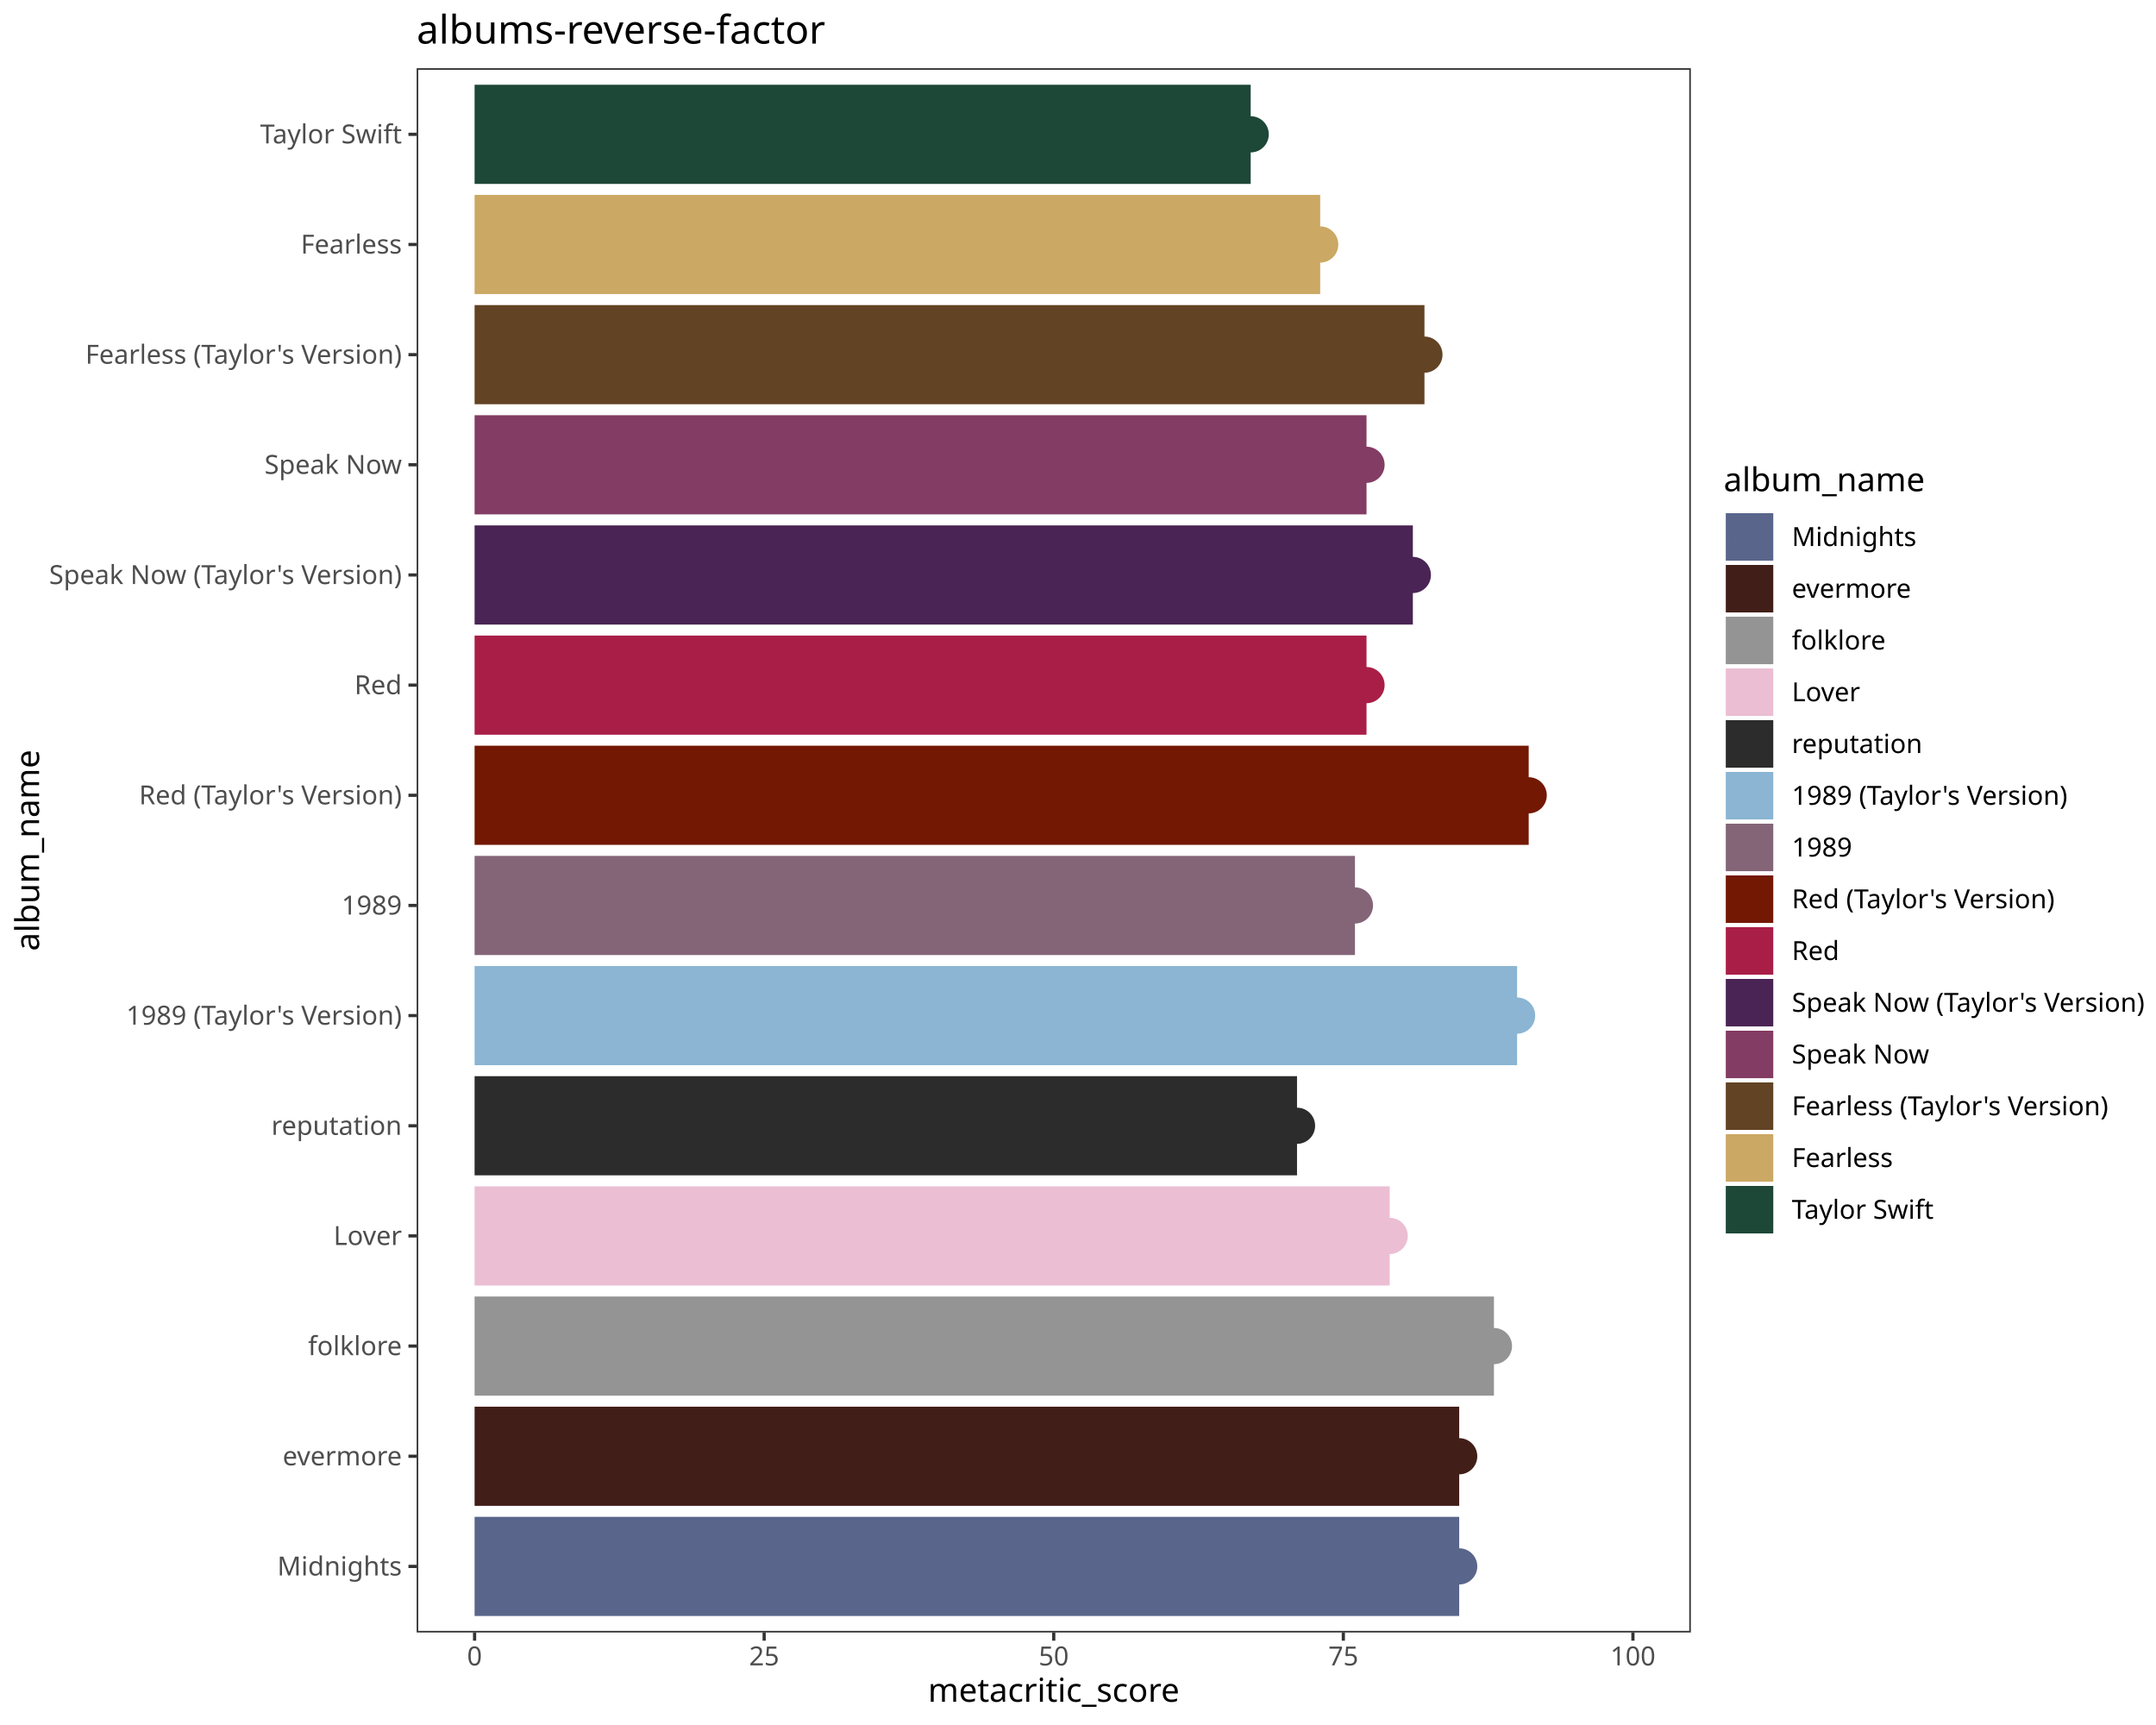
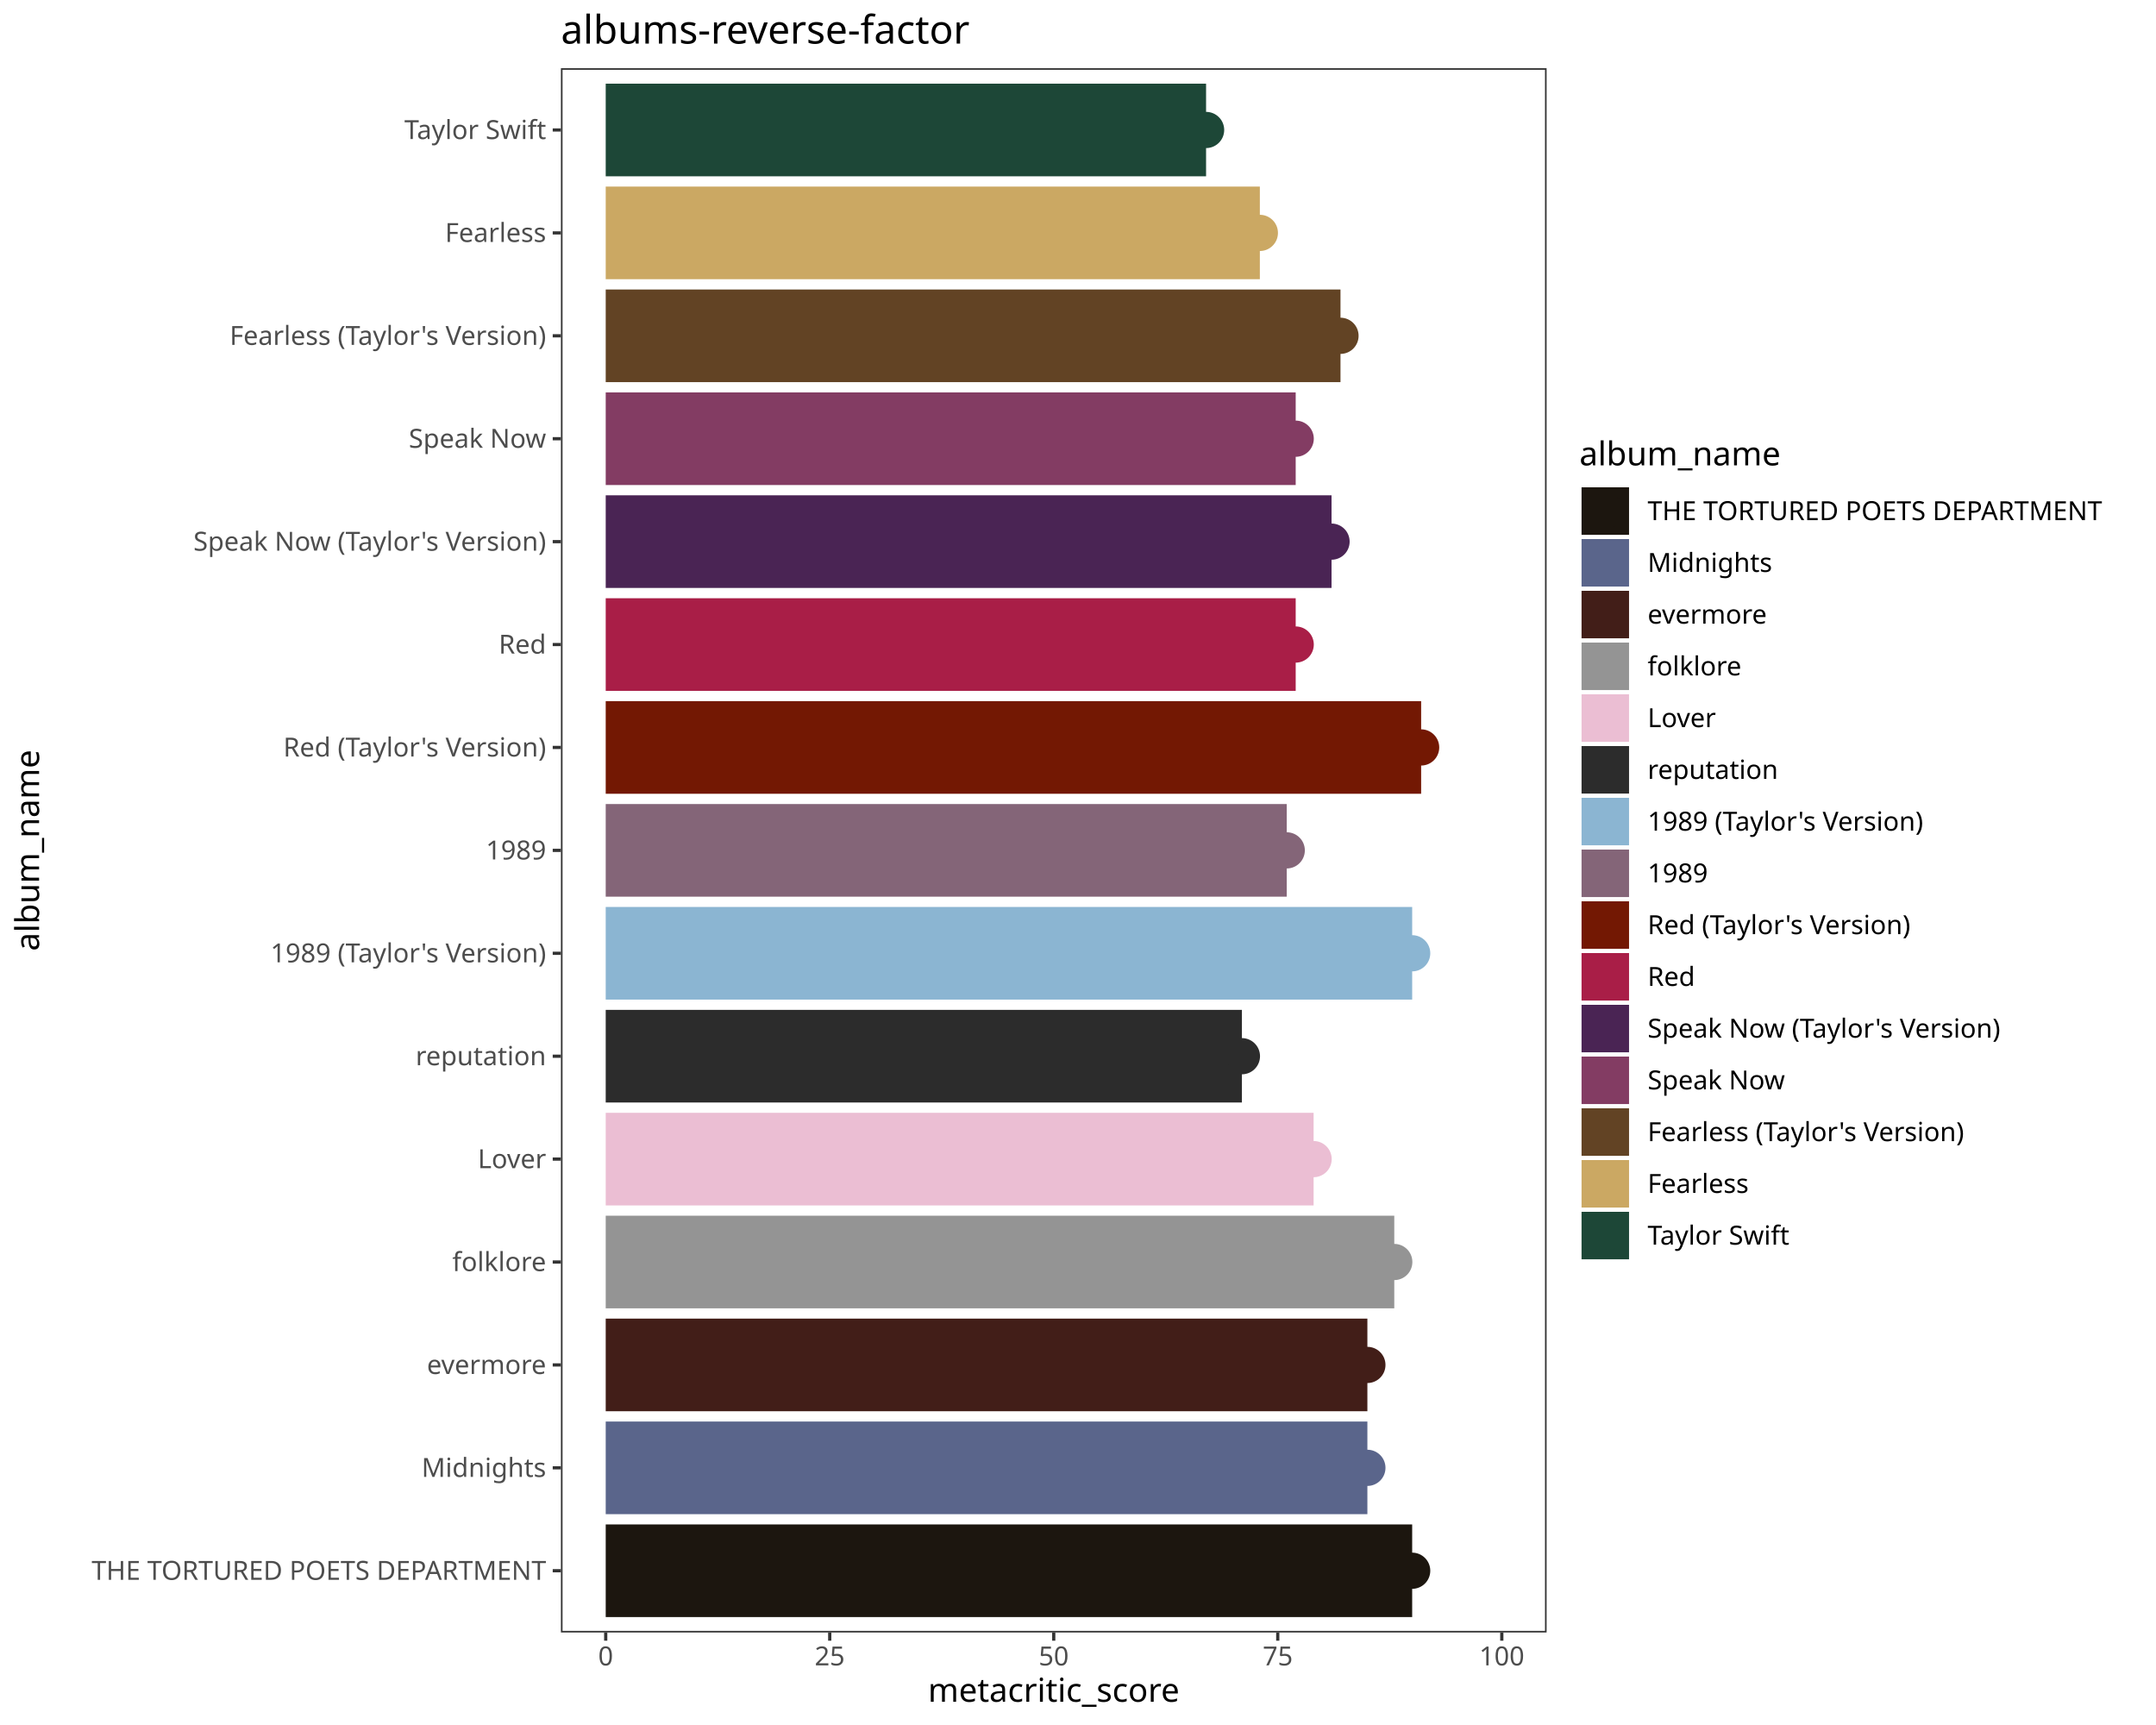
<svg xmlns="http://www.w3.org/2000/svg" class="svglite" data-engine-version="2.0" width="720.00pt" height="576.00pt" viewBox="0 0 720.00 576.00">
  <defs>
    <style type="text/css">
    .svglite line, .svglite polyline, .svglite polygon, .svglite path, .svglite rect, .svglite circle {
      fill: none;
      stroke: #000000;
      stroke-linecap: round;
      stroke-linejoin: round;
      stroke-miterlimit: 10.00;
    }
  </style>
  </defs>
  <rect width="100%" height="100%" style="stroke: none; fill: #FFFFFF;" />
  <defs>
    <clipPath id="cpMC4wMHw3MjAuMDB8MC4wMHw1NzYuMDA=">
      <rect x="0.00" y="0.00" width="720.00" height="576.00" />
    </clipPath>
  </defs>
  <g clip-path="url(#cpMC4wMHw3MjAuMDB8MC4wMHw1NzYuMDA=)">
    <rect x="0.00" y="0.00" width="720.00" height="576.00" style="stroke-width: 1.07; stroke: #FFFFFF; fill: #FFFFFF;" />
  </g>
  <defs>
-     <clipPath id="cpMTM5LjE0fDU2NC42NnwyMi43OHw1NDUuMTE=">
-       <rect x="139.14" y="22.78" width="425.52" height="522.33" />
+     <clipPath id="cpMTg3LjMyfDUxNi40OXwyMi43OHw1NDUuMTE=">
+       <rect x="187.32" y="22.78" width="329.17" height="522.33" />
    </clipPath>
  </defs>
-   <g clip-path="url(#cpMTM5LjE0fDU2NC42NnwyMi43OHw1NDUuMTE=)">
-     <rect x="139.14" y="22.78" width="425.52" height="522.33" style="stroke-width: 1.07; stroke: none; fill: #FFFFFF;" />
-     <rect x="158.49" y="28.30" width="259.18" height="33.11" style="stroke-width: 1.07; stroke: none; stroke-linecap: butt; stroke-linejoin: miter; fill: #1D4737;" />
-     <rect x="158.49" y="65.08" width="282.39" height="33.11" style="stroke-width: 1.07; stroke: none; stroke-linecap: butt; stroke-linejoin: miter; fill: #CBA863;" />
-     <rect x="158.49" y="138.65" width="297.86" height="33.11" style="stroke-width: 1.07; stroke: none; stroke-linecap: butt; stroke-linejoin: miter; fill: #833C63;" />
-     <rect x="158.49" y="212.22" width="297.86" height="33.11" style="stroke-width: 1.07; stroke: none; stroke-linecap: butt; stroke-linejoin: miter; fill: #A91E47;" />
-     <rect x="158.49" y="285.79" width="294.00" height="33.11" style="stroke-width: 1.07; stroke: none; stroke-linecap: butt; stroke-linejoin: miter; fill: #846578;" />
-     <rect x="158.49" y="359.35" width="274.65" height="33.11" style="stroke-width: 1.07; stroke: none; stroke-linecap: butt; stroke-linejoin: miter; fill: #2C2C2C;" />
-     <rect x="158.49" y="396.14" width="305.60" height="33.11" style="stroke-width: 1.07; stroke: none; stroke-linecap: butt; stroke-linejoin: miter; fill: #EBBED3;" />
-     <rect x="158.49" y="432.92" width="340.42" height="33.11" style="stroke-width: 1.07; stroke: none; stroke-linecap: butt; stroke-linejoin: miter; fill: #949494;" />
-     <rect x="158.49" y="469.71" width="328.81" height="33.11" style="stroke-width: 1.07; stroke: none; stroke-linecap: butt; stroke-linejoin: miter; fill: #421E18;" />
-     <rect x="158.49" y="101.87" width="317.21" height="33.11" style="stroke-width: 1.07; stroke: none; stroke-linecap: butt; stroke-linejoin: miter; fill: #624324;" />
-     <rect x="158.49" y="249.00" width="352.02" height="33.11" style="stroke-width: 1.07; stroke: none; stroke-linecap: butt; stroke-linejoin: miter; fill: #731803;" />
-     <rect x="158.49" y="506.49" width="328.81" height="33.11" style="stroke-width: 1.07; stroke: none; stroke-linecap: butt; stroke-linejoin: miter; fill: #5A658B;" />
-     <rect x="158.49" y="175.44" width="313.34" height="33.11" style="stroke-width: 1.07; stroke: none; stroke-linecap: butt; stroke-linejoin: miter; fill: #4A2454;" />
-     <rect x="158.49" y="322.57" width="348.15" height="33.11" style="stroke-width: 1.07; stroke: none; stroke-linecap: butt; stroke-linejoin: miter; fill: #8BB5D2;" />
-     <circle cx="417.67" cy="44.85" r="5.69" style="stroke-width: 0.71; stroke: #1D4737; fill: #1D4737;" />
-     <circle cx="440.88" cy="81.64" r="5.69" style="stroke-width: 0.71; stroke: #CBA863; fill: #CBA863;" />
-     <circle cx="456.35" cy="155.20" r="5.69" style="stroke-width: 0.71; stroke: #833C63; fill: #833C63;" />
-     <circle cx="456.35" cy="228.77" r="5.69" style="stroke-width: 0.71; stroke: #A91E47; fill: #A91E47;" />
-     <circle cx="452.48" cy="302.34" r="5.69" style="stroke-width: 0.71; stroke: #846578; fill: #846578;" />
-     <circle cx="433.14" cy="375.91" r="5.69" style="stroke-width: 0.71; stroke: #2C2C2C; fill: #2C2C2C;" />
-     <circle cx="464.09" cy="412.69" r="5.69" style="stroke-width: 0.71; stroke: #EBBED3; fill: #EBBED3;" />
-     <circle cx="498.90" cy="449.47" r="5.69" style="stroke-width: 0.71; stroke: #949494; fill: #949494;" />
-     <circle cx="487.30" cy="486.26" r="5.69" style="stroke-width: 0.71; stroke: #421E18; fill: #421E18;" />
-     <circle cx="475.69" cy="118.42" r="5.69" style="stroke-width: 0.71; stroke: #624324; fill: #624324;" />
-     <circle cx="510.51" cy="265.56" r="5.69" style="stroke-width: 0.71; stroke: #731803; fill: #731803;" />
-     <circle cx="487.30" cy="523.04" r="5.69" style="stroke-width: 0.71; stroke: #5A658B; fill: #5A658B;" />
-     <circle cx="471.82" cy="191.99" r="5.69" style="stroke-width: 0.71; stroke: #4A2454; fill: #4A2454;" />
-     <circle cx="506.64" cy="339.12" r="5.69" style="stroke-width: 0.71; stroke: #8BB5D2; fill: #8BB5D2;" />
-     <rect x="139.14" y="22.78" width="425.52" height="522.33" style="stroke-width: 1.07; stroke: #333333;" />
+   <g clip-path="url(#cpMTg3LjMyfDUxNi40OXwyMi43OHw1NDUuMTE=)">
+     <rect x="187.32" y="22.78" width="329.17" height="522.33" style="stroke-width: 1.07; stroke: none; fill: #FFFFFF;" />
+     <rect x="202.28" y="27.94" width="200.49" height="30.93" style="stroke-width: 1.07; stroke: none; stroke-linecap: butt; stroke-linejoin: miter; fill: #1D4737;" />
+     <rect x="202.28" y="62.30" width="218.45" height="30.93" style="stroke-width: 1.07; stroke: none; stroke-linecap: butt; stroke-linejoin: miter; fill: #CBA863;" />
+     <rect x="202.28" y="131.03" width="230.42" height="30.93" style="stroke-width: 1.07; stroke: none; stroke-linecap: butt; stroke-linejoin: miter; fill: #833C63;" />
+     <rect x="202.28" y="199.76" width="230.42" height="30.93" style="stroke-width: 1.07; stroke: none; stroke-linecap: butt; stroke-linejoin: miter; fill: #A91E47;" />
+     <rect x="202.28" y="268.48" width="227.43" height="30.93" style="stroke-width: 1.07; stroke: none; stroke-linecap: butt; stroke-linejoin: miter; fill: #846578;" />
+     <rect x="202.28" y="337.21" width="212.46" height="30.93" style="stroke-width: 1.07; stroke: none; stroke-linecap: butt; stroke-linejoin: miter; fill: #2C2C2C;" />
+     <rect x="202.28" y="371.58" width="236.40" height="30.93" style="stroke-width: 1.07; stroke: none; stroke-linecap: butt; stroke-linejoin: miter; fill: #EBBED3;" />
+     <rect x="202.28" y="405.94" width="263.34" height="30.93" style="stroke-width: 1.07; stroke: none; stroke-linecap: butt; stroke-linejoin: miter; fill: #949494;" />
+     <rect x="202.28" y="440.30" width="254.36" height="30.93" style="stroke-width: 1.07; stroke: none; stroke-linecap: butt; stroke-linejoin: miter; fill: #421E18;" />
+     <rect x="202.28" y="96.67" width="245.38" height="30.93" style="stroke-width: 1.07; stroke: none; stroke-linecap: butt; stroke-linejoin: miter; fill: #624324;" />
+     <rect x="202.28" y="234.12" width="272.31" height="30.93" style="stroke-width: 1.07; stroke: none; stroke-linecap: butt; stroke-linejoin: miter; fill: #731803;" />
+     <rect x="202.28" y="474.67" width="254.36" height="30.93" style="stroke-width: 1.07; stroke: none; stroke-linecap: butt; stroke-linejoin: miter; fill: #5A658B;" />
+     <rect x="202.28" y="165.39" width="242.39" height="30.93" style="stroke-width: 1.07; stroke: none; stroke-linecap: butt; stroke-linejoin: miter; fill: #4A2454;" />
+     <rect x="202.28" y="302.85" width="269.32" height="30.93" style="stroke-width: 1.07; stroke: none; stroke-linecap: butt; stroke-linejoin: miter; fill: #8BB5D2;" />
+     <rect x="202.28" y="509.03" width="269.32" height="30.93" style="stroke-width: 1.07; stroke: none; stroke-linecap: butt; stroke-linejoin: miter; fill: #1C160F;" />
+     <circle cx="402.78" cy="43.40" r="5.69" style="stroke-width: 0.71; stroke: #1D4737; fill: #1D4737;" />
+     <circle cx="420.73" cy="77.77" r="5.69" style="stroke-width: 0.71; stroke: #CBA863; fill: #CBA863;" />
+     <circle cx="432.70" cy="146.49" r="5.69" style="stroke-width: 0.71; stroke: #833C63; fill: #833C63;" />
+     <circle cx="432.70" cy="215.22" r="5.69" style="stroke-width: 0.71; stroke: #A91E47; fill: #A91E47;" />
+     <circle cx="429.71" cy="283.95" r="5.69" style="stroke-width: 0.71; stroke: #846578; fill: #846578;" />
+     <circle cx="414.74" cy="352.68" r="5.69" style="stroke-width: 0.71; stroke: #2C2C2C; fill: #2C2C2C;" />
+     <circle cx="438.68" cy="387.04" r="5.69" style="stroke-width: 0.71; stroke: #EBBED3; fill: #EBBED3;" />
+     <circle cx="465.62" cy="421.40" r="5.69" style="stroke-width: 0.71; stroke: #949494; fill: #949494;" />
+     <circle cx="456.64" cy="455.77" r="5.69" style="stroke-width: 0.71; stroke: #421E18; fill: #421E18;" />
+     <circle cx="447.66" cy="112.13" r="5.69" style="stroke-width: 0.71; stroke: #624324; fill: #624324;" />
+     <circle cx="474.59" cy="249.58" r="5.69" style="stroke-width: 0.71; stroke: #731803; fill: #731803;" />
+     <circle cx="456.64" cy="490.13" r="5.69" style="stroke-width: 0.71; stroke: #5A658B; fill: #5A658B;" />
+     <circle cx="444.67" cy="180.86" r="5.69" style="stroke-width: 0.71; stroke: #4A2454; fill: #4A2454;" />
+     <circle cx="471.60" cy="318.31" r="5.69" style="stroke-width: 0.71; stroke: #8BB5D2; fill: #8BB5D2;" />
+     <circle cx="471.60" cy="524.49" r="5.69" style="stroke-width: 0.71; stroke: #1C160F; fill: #1C160F;" />
+     <rect x="187.32" y="22.78" width="329.17" height="522.33" style="stroke-width: 1.07; stroke: #333333;" />
  </g>
  <g clip-path="url(#cpMC4wMHw3MjAuMDB8MC4wMHw1NzYuMDA=)">
-     <text x="134.21" y="526.07" text-anchor="end" style="font-size: 8.80px; fill: #4D4D4D; font-family: sans;" textLength="37.67px" lengthAdjust="spacingAndGlyphs">Midnights</text>
-     <text x="134.21" y="489.29" text-anchor="end" style="font-size: 8.80px; fill: #4D4D4D; font-family: sans;" textLength="37.18px" lengthAdjust="spacingAndGlyphs">evermore</text>
-     <text x="134.21" y="452.50" text-anchor="end" style="font-size: 8.80px; fill: #4D4D4D; font-family: sans;" textLength="28.37px" lengthAdjust="spacingAndGlyphs">folklore</text>
-     <text x="134.21" y="415.72" text-anchor="end" style="font-size: 8.80px; fill: #4D4D4D; font-family: sans;" textLength="22.02px" lengthAdjust="spacingAndGlyphs">Lover</text>
-     <text x="134.21" y="378.94" text-anchor="end" style="font-size: 8.80px; fill: #4D4D4D; font-family: sans;" textLength="39.14px" lengthAdjust="spacingAndGlyphs">reputation</text>
-     <text x="134.21" y="342.15" text-anchor="end" style="font-size: 8.80px; fill: #4D4D4D; font-family: sans;" textLength="90.71px" lengthAdjust="spacingAndGlyphs">1989 (Taylor's Version)</text>
-     <text x="134.21" y="305.37" text-anchor="end" style="font-size: 8.80px; fill: #4D4D4D; font-family: sans;" textLength="19.58px" lengthAdjust="spacingAndGlyphs">1989</text>
-     <text x="134.21" y="268.58" text-anchor="end" style="font-size: 8.80px; fill: #4D4D4D; font-family: sans;" textLength="87.27px" lengthAdjust="spacingAndGlyphs">Red (Taylor's Version)</text>
-     <text x="134.21" y="231.80" text-anchor="end" style="font-size: 8.80px; fill: #4D4D4D; font-family: sans;" textLength="16.15px" lengthAdjust="spacingAndGlyphs">Red</text>
-     <text x="134.21" y="195.02" text-anchor="end" style="font-size: 8.80px; fill: #4D4D4D; font-family: sans;" textLength="116.14px" lengthAdjust="spacingAndGlyphs">Speak Now (Taylor's Version)</text>
-     <text x="134.21" y="158.23" text-anchor="end" style="font-size: 8.80px; fill: #4D4D4D; font-family: sans;" textLength="45.01px" lengthAdjust="spacingAndGlyphs">Speak Now</text>
-     <text x="134.21" y="121.45" text-anchor="end" style="font-size: 8.80px; fill: #4D4D4D; font-family: sans;" textLength="104.88px" lengthAdjust="spacingAndGlyphs">Fearless (Taylor's Version)</text>
-     <text x="134.21" y="84.67" text-anchor="end" style="font-size: 8.80px; fill: #4D4D4D; font-family: sans;" textLength="33.75px" lengthAdjust="spacingAndGlyphs">Fearless</text>
-     <text x="134.21" y="47.88" text-anchor="end" style="font-size: 8.80px; fill: #4D4D4D; font-family: sans;" textLength="45.97px" lengthAdjust="spacingAndGlyphs">Taylor Swift</text>
-     <polyline points="136.40,523.04 139.14,523.04 " style="stroke-width: 1.07; stroke: #333333; stroke-linecap: butt;" />
-     <polyline points="136.40,486.26 139.14,486.26 " style="stroke-width: 1.07; stroke: #333333; stroke-linecap: butt;" />
-     <polyline points="136.40,449.47 139.14,449.47 " style="stroke-width: 1.07; stroke: #333333; stroke-linecap: butt;" />
-     <polyline points="136.40,412.69 139.14,412.69 " style="stroke-width: 1.07; stroke: #333333; stroke-linecap: butt;" />
-     <polyline points="136.40,375.91 139.14,375.91 " style="stroke-width: 1.07; stroke: #333333; stroke-linecap: butt;" />
-     <polyline points="136.40,339.12 139.14,339.12 " style="stroke-width: 1.07; stroke: #333333; stroke-linecap: butt;" />
-     <polyline points="136.40,302.34 139.14,302.34 " style="stroke-width: 1.07; stroke: #333333; stroke-linecap: butt;" />
-     <polyline points="136.40,265.56 139.14,265.56 " style="stroke-width: 1.07; stroke: #333333; stroke-linecap: butt;" />
-     <polyline points="136.40,228.77 139.14,228.77 " style="stroke-width: 1.07; stroke: #333333; stroke-linecap: butt;" />
-     <polyline points="136.40,191.99 139.14,191.99 " style="stroke-width: 1.07; stroke: #333333; stroke-linecap: butt;" />
-     <polyline points="136.40,155.20 139.14,155.20 " style="stroke-width: 1.07; stroke: #333333; stroke-linecap: butt;" />
-     <polyline points="136.40,118.42 139.14,118.42 " style="stroke-width: 1.07; stroke: #333333; stroke-linecap: butt;" />
-     <polyline points="136.40,81.64 139.14,81.64 " style="stroke-width: 1.07; stroke: #333333; stroke-linecap: butt;" />
-     <polyline points="136.40,44.85 139.14,44.85 " style="stroke-width: 1.07; stroke: #333333; stroke-linecap: butt;" />
-     <polyline points="158.49,547.85 158.49,545.11 " style="stroke-width: 1.07; stroke: #333333; stroke-linecap: butt;" />
-     <polyline points="255.19,547.85 255.19,545.11 " style="stroke-width: 1.07; stroke: #333333; stroke-linecap: butt;" />
+     <text x="182.39" y="527.52" text-anchor="end" style="font-size: 8.80px; fill: #4D4D4D; font-family: sans;" textLength="164.31px" lengthAdjust="spacingAndGlyphs">THE TORTURED POETS DEPARTMENT</text>
+     <text x="182.39" y="493.16" text-anchor="end" style="font-size: 8.80px; fill: #4D4D4D; font-family: sans;" textLength="37.67px" lengthAdjust="spacingAndGlyphs">Midnights</text>
+     <text x="182.39" y="458.79" text-anchor="end" style="font-size: 8.80px; fill: #4D4D4D; font-family: sans;" textLength="37.18px" lengthAdjust="spacingAndGlyphs">evermore</text>
+     <text x="182.39" y="424.43" text-anchor="end" style="font-size: 8.80px; fill: #4D4D4D; font-family: sans;" textLength="28.37px" lengthAdjust="spacingAndGlyphs">folklore</text>
+     <text x="182.39" y="390.07" text-anchor="end" style="font-size: 8.80px; fill: #4D4D4D; font-family: sans;" textLength="22.02px" lengthAdjust="spacingAndGlyphs">Lover</text>
+     <text x="182.39" y="355.70" text-anchor="end" style="font-size: 8.80px; fill: #4D4D4D; font-family: sans;" textLength="39.14px" lengthAdjust="spacingAndGlyphs">reputation</text>
+     <text x="182.39" y="321.34" text-anchor="end" style="font-size: 8.80px; fill: #4D4D4D; font-family: sans;" textLength="90.71px" lengthAdjust="spacingAndGlyphs">1989 (Taylor's Version)</text>
+     <text x="182.39" y="286.98" text-anchor="end" style="font-size: 8.80px; fill: #4D4D4D; font-family: sans;" textLength="19.58px" lengthAdjust="spacingAndGlyphs">1989</text>
+     <text x="182.39" y="252.61" text-anchor="end" style="font-size: 8.80px; fill: #4D4D4D; font-family: sans;" textLength="87.27px" lengthAdjust="spacingAndGlyphs">Red (Taylor's Version)</text>
+     <text x="182.39" y="218.25" text-anchor="end" style="font-size: 8.80px; fill: #4D4D4D; font-family: sans;" textLength="16.15px" lengthAdjust="spacingAndGlyphs">Red</text>
+     <text x="182.39" y="183.88" text-anchor="end" style="font-size: 8.80px; fill: #4D4D4D; font-family: sans;" textLength="116.14px" lengthAdjust="spacingAndGlyphs">Speak Now (Taylor's Version)</text>
+     <text x="182.39" y="149.52" text-anchor="end" style="font-size: 8.80px; fill: #4D4D4D; font-family: sans;" textLength="45.01px" lengthAdjust="spacingAndGlyphs">Speak Now</text>
+     <text x="182.39" y="115.16" text-anchor="end" style="font-size: 8.80px; fill: #4D4D4D; font-family: sans;" textLength="104.88px" lengthAdjust="spacingAndGlyphs">Fearless (Taylor's Version)</text>
+     <text x="182.39" y="80.79" text-anchor="end" style="font-size: 8.80px; fill: #4D4D4D; font-family: sans;" textLength="33.75px" lengthAdjust="spacingAndGlyphs">Fearless</text>
+     <text x="182.39" y="46.43" text-anchor="end" style="font-size: 8.80px; fill: #4D4D4D; font-family: sans;" textLength="45.97px" lengthAdjust="spacingAndGlyphs">Taylor Swift</text>
+     <polyline points="184.58,524.49 187.32,524.49 " style="stroke-width: 1.07; stroke: #333333; stroke-linecap: butt;" />
+     <polyline points="184.58,490.13 187.32,490.13 " style="stroke-width: 1.07; stroke: #333333; stroke-linecap: butt;" />
+     <polyline points="184.58,455.77 187.32,455.77 " style="stroke-width: 1.07; stroke: #333333; stroke-linecap: butt;" />
+     <polyline points="184.58,421.40 187.32,421.40 " style="stroke-width: 1.07; stroke: #333333; stroke-linecap: butt;" />
+     <polyline points="184.58,387.04 187.32,387.04 " style="stroke-width: 1.07; stroke: #333333; stroke-linecap: butt;" />
+     <polyline points="184.58,352.68 187.32,352.68 " style="stroke-width: 1.07; stroke: #333333; stroke-linecap: butt;" />
+     <polyline points="184.58,318.31 187.32,318.31 " style="stroke-width: 1.07; stroke: #333333; stroke-linecap: butt;" />
+     <polyline points="184.58,283.95 187.32,283.95 " style="stroke-width: 1.07; stroke: #333333; stroke-linecap: butt;" />
+     <polyline points="184.58,249.58 187.32,249.58 " style="stroke-width: 1.07; stroke: #333333; stroke-linecap: butt;" />
+     <polyline points="184.58,215.22 187.32,215.22 " style="stroke-width: 1.07; stroke: #333333; stroke-linecap: butt;" />
+     <polyline points="184.58,180.86 187.32,180.86 " style="stroke-width: 1.07; stroke: #333333; stroke-linecap: butt;" />
+     <polyline points="184.58,146.49 187.32,146.49 " style="stroke-width: 1.07; stroke: #333333; stroke-linecap: butt;" />
+     <polyline points="184.58,112.13 187.32,112.13 " style="stroke-width: 1.07; stroke: #333333; stroke-linecap: butt;" />
+     <polyline points="184.58,77.77 187.32,77.77 " style="stroke-width: 1.07; stroke: #333333; stroke-linecap: butt;" />
+     <polyline points="184.58,43.40 187.32,43.40 " style="stroke-width: 1.07; stroke: #333333; stroke-linecap: butt;" />
+     <polyline points="202.28,547.85 202.28,545.11 " style="stroke-width: 1.07; stroke: #333333; stroke-linecap: butt;" />
+     <polyline points="277.09,547.85 277.09,545.11 " style="stroke-width: 1.07; stroke: #333333; stroke-linecap: butt;" />
    <polyline points="351.90,547.85 351.90,545.11 " style="stroke-width: 1.07; stroke: #333333; stroke-linecap: butt;" />
-     <polyline points="448.61,547.85 448.61,545.11 " style="stroke-width: 1.07; stroke: #333333; stroke-linecap: butt;" />
-     <polyline points="545.32,547.85 545.32,545.11 " style="stroke-width: 1.07; stroke: #333333; stroke-linecap: butt;" />
-     <text x="158.49" y="556.10" text-anchor="middle" style="font-size: 8.80px; fill: #4D4D4D; font-family: sans;" textLength="4.89px" lengthAdjust="spacingAndGlyphs">0</text>
-     <text x="255.19" y="556.10" text-anchor="middle" style="font-size: 8.80px; fill: #4D4D4D; font-family: sans;" textLength="9.79px" lengthAdjust="spacingAndGlyphs">25</text>
+     <polyline points="426.71,547.85 426.71,545.11 " style="stroke-width: 1.07; stroke: #333333; stroke-linecap: butt;" />
+     <polyline points="501.53,547.85 501.53,545.11 " style="stroke-width: 1.07; stroke: #333333; stroke-linecap: butt;" />
+     <text x="202.28" y="556.10" text-anchor="middle" style="font-size: 8.80px; fill: #4D4D4D; font-family: sans;" textLength="4.89px" lengthAdjust="spacingAndGlyphs">0</text>
+     <text x="277.09" y="556.10" text-anchor="middle" style="font-size: 8.80px; fill: #4D4D4D; font-family: sans;" textLength="9.79px" lengthAdjust="spacingAndGlyphs">25</text>
    <text x="351.90" y="556.10" text-anchor="middle" style="font-size: 8.80px; fill: #4D4D4D; font-family: sans;" textLength="9.79px" lengthAdjust="spacingAndGlyphs">50</text>
-     <text x="448.61" y="556.10" text-anchor="middle" style="font-size: 8.80px; fill: #4D4D4D; font-family: sans;" textLength="9.79px" lengthAdjust="spacingAndGlyphs">75</text>
-     <text x="545.32" y="556.10" text-anchor="middle" style="font-size: 8.80px; fill: #4D4D4D; font-family: sans;" textLength="14.68px" lengthAdjust="spacingAndGlyphs">100</text>
+     <text x="426.71" y="556.10" text-anchor="middle" style="font-size: 8.80px; fill: #4D4D4D; font-family: sans;" textLength="9.79px" lengthAdjust="spacingAndGlyphs">75</text>
+     <text x="501.53" y="556.10" text-anchor="middle" style="font-size: 8.80px; fill: #4D4D4D; font-family: sans;" textLength="14.68px" lengthAdjust="spacingAndGlyphs">100</text>
    <text x="351.90" y="568.24" text-anchor="middle" style="font-size: 11.00px; font-family: sans;" textLength="80.10px" lengthAdjust="spacingAndGlyphs">metacritic_score</text>
    <text transform="translate(13.05,283.95) rotate(-90)" text-anchor="middle" style="font-size: 11.00px; font-family: sans;" textLength="63.60px" lengthAdjust="spacingAndGlyphs">album_name</text>
-     <rect x="575.62" y="155.32" width="138.90" height="257.25" style="stroke-width: 1.07; stroke: none; fill: #FFFFFF;" />
-     <text x="575.62" y="164.03" style="font-size: 11.00px; font-family: sans;" textLength="63.60px" lengthAdjust="spacingAndGlyphs">album_name</text>
-     <rect x="575.62" y="170.65" width="17.28" height="17.28" style="stroke-width: 1.07; stroke: none; fill: #FFFFFF;" />
-     <rect x="576.33" y="171.36" width="15.86" height="15.86" style="stroke-width: 1.07; stroke: none; stroke-linecap: butt; stroke-linejoin: miter; fill: #5A658B;" />
-     <circle cx="584.26" cy="179.29" r="5.69" style="stroke-width: 0.71; stroke: #5A658B; fill: #5A658B;" />
-     <rect x="575.62" y="187.93" width="17.28" height="17.28" style="stroke-width: 1.07; stroke: none; fill: #FFFFFF;" />
-     <rect x="576.33" y="188.64" width="15.86" height="15.86" style="stroke-width: 1.07; stroke: none; stroke-linecap: butt; stroke-linejoin: miter; fill: #421E18;" />
-     <circle cx="584.26" cy="196.57" r="5.69" style="stroke-width: 0.71; stroke: #421E18; fill: #421E18;" />
-     <rect x="575.62" y="205.21" width="17.28" height="17.28" style="stroke-width: 1.07; stroke: none; fill: #FFFFFF;" />
-     <rect x="576.33" y="205.92" width="15.86" height="15.86" style="stroke-width: 1.07; stroke: none; stroke-linecap: butt; stroke-linejoin: miter; fill: #949494;" />
-     <circle cx="584.26" cy="213.85" r="5.69" style="stroke-width: 0.71; stroke: #949494; fill: #949494;" />
-     <rect x="575.62" y="222.49" width="17.28" height="17.28" style="stroke-width: 1.07; stroke: none; fill: #FFFFFF;" />
-     <rect x="576.33" y="223.20" width="15.86" height="15.86" style="stroke-width: 1.07; stroke: none; stroke-linecap: butt; stroke-linejoin: miter; fill: #EBBED3;" />
-     <circle cx="584.26" cy="231.13" r="5.69" style="stroke-width: 0.71; stroke: #EBBED3; fill: #EBBED3;" />
-     <rect x="575.62" y="239.77" width="17.28" height="17.28" style="stroke-width: 1.07; stroke: none; fill: #FFFFFF;" />
-     <rect x="576.33" y="240.48" width="15.86" height="15.86" style="stroke-width: 1.07; stroke: none; stroke-linecap: butt; stroke-linejoin: miter; fill: #2C2C2C;" />
-     <circle cx="584.26" cy="248.41" r="5.69" style="stroke-width: 0.71; stroke: #2C2C2C; fill: #2C2C2C;" />
-     <rect x="575.62" y="257.05" width="17.28" height="17.28" style="stroke-width: 1.07; stroke: none; fill: #FFFFFF;" />
-     <rect x="576.33" y="257.76" width="15.86" height="15.86" style="stroke-width: 1.07; stroke: none; stroke-linecap: butt; stroke-linejoin: miter; fill: #8BB5D2;" />
-     <circle cx="584.26" cy="265.69" r="5.69" style="stroke-width: 0.71; stroke: #8BB5D2; fill: #8BB5D2;" />
-     <rect x="575.62" y="274.33" width="17.28" height="17.28" style="stroke-width: 1.07; stroke: none; fill: #FFFFFF;" />
-     <rect x="576.33" y="275.04" width="15.86" height="15.86" style="stroke-width: 1.07; stroke: none; stroke-linecap: butt; stroke-linejoin: miter; fill: #846578;" />
-     <circle cx="584.26" cy="282.97" r="5.69" style="stroke-width: 0.71; stroke: #846578; fill: #846578;" />
-     <rect x="575.62" y="291.61" width="17.28" height="17.28" style="stroke-width: 1.07; stroke: none; fill: #FFFFFF;" />
-     <rect x="576.33" y="292.32" width="15.86" height="15.86" style="stroke-width: 1.07; stroke: none; stroke-linecap: butt; stroke-linejoin: miter; fill: #731803;" />
-     <circle cx="584.26" cy="300.25" r="5.69" style="stroke-width: 0.71; stroke: #731803; fill: #731803;" />
-     <rect x="575.62" y="308.89" width="17.28" height="17.28" style="stroke-width: 1.07; stroke: none; fill: #FFFFFF;" />
-     <rect x="576.33" y="309.60" width="15.86" height="15.86" style="stroke-width: 1.07; stroke: none; stroke-linecap: butt; stroke-linejoin: miter; fill: #A91E47;" />
-     <circle cx="584.26" cy="317.53" r="5.69" style="stroke-width: 0.71; stroke: #A91E47; fill: #A91E47;" />
-     <rect x="575.62" y="326.17" width="17.28" height="17.28" style="stroke-width: 1.07; stroke: none; fill: #FFFFFF;" />
-     <rect x="576.33" y="326.88" width="15.86" height="15.86" style="stroke-width: 1.07; stroke: none; stroke-linecap: butt; stroke-linejoin: miter; fill: #4A2454;" />
-     <circle cx="584.26" cy="334.81" r="5.69" style="stroke-width: 0.71; stroke: #4A2454; fill: #4A2454;" />
-     <rect x="575.62" y="343.45" width="17.28" height="17.28" style="stroke-width: 1.07; stroke: none; fill: #FFFFFF;" />
-     <rect x="576.33" y="344.16" width="15.86" height="15.86" style="stroke-width: 1.07; stroke: none; stroke-linecap: butt; stroke-linejoin: miter; fill: #833C63;" />
-     <circle cx="584.26" cy="352.09" r="5.69" style="stroke-width: 0.71; stroke: #833C63; fill: #833C63;" />
-     <rect x="575.62" y="360.73" width="17.28" height="17.28" style="stroke-width: 1.07; stroke: none; fill: #FFFFFF;" />
-     <rect x="576.33" y="361.44" width="15.86" height="15.86" style="stroke-width: 1.07; stroke: none; stroke-linecap: butt; stroke-linejoin: miter; fill: #624324;" />
-     <circle cx="584.26" cy="369.37" r="5.69" style="stroke-width: 0.71; stroke: #624324; fill: #624324;" />
-     <rect x="575.62" y="378.01" width="17.28" height="17.28" style="stroke-width: 1.07; stroke: none; fill: #FFFFFF;" />
-     <rect x="576.33" y="378.72" width="15.86" height="15.86" style="stroke-width: 1.07; stroke: none; stroke-linecap: butt; stroke-linejoin: miter; fill: #CBA863;" />
-     <circle cx="584.26" cy="386.65" r="5.69" style="stroke-width: 0.71; stroke: #CBA863; fill: #CBA863;" />
-     <rect x="575.62" y="395.29" width="17.28" height="17.28" style="stroke-width: 1.07; stroke: none; fill: #FFFFFF;" />
-     <rect x="576.33" y="396.00" width="15.86" height="15.86" style="stroke-width: 1.07; stroke: none; stroke-linecap: butt; stroke-linejoin: miter; fill: #1D4737;" />
-     <circle cx="584.26" cy="403.93" r="5.69" style="stroke-width: 0.71; stroke: #1D4737; fill: #1D4737;" />
-     <text x="598.38" y="182.32" style="font-size: 8.80px; font-family: sans;" textLength="37.67px" lengthAdjust="spacingAndGlyphs">Midnights</text>
-     <text x="598.38" y="199.60" style="font-size: 8.80px; font-family: sans;" textLength="37.18px" lengthAdjust="spacingAndGlyphs">evermore</text>
-     <text x="598.38" y="216.88" style="font-size: 8.80px; font-family: sans;" textLength="28.37px" lengthAdjust="spacingAndGlyphs">folklore</text>
-     <text x="598.38" y="234.16" style="font-size: 8.80px; font-family: sans;" textLength="22.02px" lengthAdjust="spacingAndGlyphs">Lover</text>
-     <text x="598.38" y="251.44" style="font-size: 8.80px; font-family: sans;" textLength="39.14px" lengthAdjust="spacingAndGlyphs">reputation</text>
-     <text x="598.38" y="268.72" style="font-size: 8.80px; font-family: sans;" textLength="90.71px" lengthAdjust="spacingAndGlyphs">1989 (Taylor's Version)</text>
-     <text x="598.38" y="286.00" style="font-size: 8.80px; font-family: sans;" textLength="19.58px" lengthAdjust="spacingAndGlyphs">1989</text>
-     <text x="598.38" y="303.28" style="font-size: 8.80px; font-family: sans;" textLength="87.27px" lengthAdjust="spacingAndGlyphs">Red (Taylor's Version)</text>
-     <text x="598.38" y="320.56" style="font-size: 8.80px; font-family: sans;" textLength="16.15px" lengthAdjust="spacingAndGlyphs">Red</text>
-     <text x="598.38" y="337.84" style="font-size: 8.80px; font-family: sans;" textLength="116.14px" lengthAdjust="spacingAndGlyphs">Speak Now (Taylor's Version)</text>
-     <text x="598.38" y="355.12" style="font-size: 8.80px; font-family: sans;" textLength="45.01px" lengthAdjust="spacingAndGlyphs">Speak Now</text>
-     <text x="598.38" y="372.40" style="font-size: 8.80px; font-family: sans;" textLength="104.88px" lengthAdjust="spacingAndGlyphs">Fearless (Taylor's Version)</text>
-     <text x="598.38" y="389.68" style="font-size: 8.80px; font-family: sans;" textLength="33.75px" lengthAdjust="spacingAndGlyphs">Fearless</text>
-     <text x="598.38" y="406.96" style="font-size: 8.80px; font-family: sans;" textLength="45.97px" lengthAdjust="spacingAndGlyphs">Taylor Swift</text>
-     <text x="139.14" y="14.56" style="font-size: 13.20px; font-family: sans;" textLength="128.40px" lengthAdjust="spacingAndGlyphs">albums-reverse-factor</text>
+     <rect x="527.45" y="146.68" width="187.07" height="274.53" style="stroke-width: 1.07; stroke: none; fill: #FFFFFF;" />
+     <text x="527.45" y="155.39" style="font-size: 11.00px; font-family: sans;" textLength="63.60px" lengthAdjust="spacingAndGlyphs">album_name</text>
+     <rect x="527.45" y="162.01" width="17.28" height="17.28" style="stroke-width: 1.07; stroke: none; fill: #FFFFFF;" />
+     <rect x="528.16" y="162.72" width="15.86" height="15.86" style="stroke-width: 1.07; stroke: none; stroke-linecap: butt; stroke-linejoin: miter; fill: #1C160F;" />
+     <circle cx="536.09" cy="170.65" r="5.69" style="stroke-width: 0.71; stroke: #1C160F; fill: #1C160F;" />
+     <rect x="527.45" y="179.29" width="17.28" height="17.28" style="stroke-width: 1.07; stroke: none; fill: #FFFFFF;" />
+     <rect x="528.16" y="180.00" width="15.86" height="15.86" style="stroke-width: 1.07; stroke: none; stroke-linecap: butt; stroke-linejoin: miter; fill: #5A658B;" />
+     <circle cx="536.09" cy="187.93" r="5.69" style="stroke-width: 0.71; stroke: #5A658B; fill: #5A658B;" />
+     <rect x="527.45" y="196.57" width="17.28" height="17.28" style="stroke-width: 1.07; stroke: none; fill: #FFFFFF;" />
+     <rect x="528.16" y="197.28" width="15.86" height="15.86" style="stroke-width: 1.07; stroke: none; stroke-linecap: butt; stroke-linejoin: miter; fill: #421E18;" />
+     <circle cx="536.09" cy="205.21" r="5.69" style="stroke-width: 0.71; stroke: #421E18; fill: #421E18;" />
+     <rect x="527.45" y="213.85" width="17.28" height="17.28" style="stroke-width: 1.07; stroke: none; fill: #FFFFFF;" />
+     <rect x="528.16" y="214.56" width="15.86" height="15.86" style="stroke-width: 1.07; stroke: none; stroke-linecap: butt; stroke-linejoin: miter; fill: #949494;" />
+     <circle cx="536.09" cy="222.49" r="5.69" style="stroke-width: 0.71; stroke: #949494; fill: #949494;" />
+     <rect x="527.45" y="231.13" width="17.28" height="17.28" style="stroke-width: 1.07; stroke: none; fill: #FFFFFF;" />
+     <rect x="528.16" y="231.84" width="15.86" height="15.86" style="stroke-width: 1.07; stroke: none; stroke-linecap: butt; stroke-linejoin: miter; fill: #EBBED3;" />
+     <circle cx="536.09" cy="239.77" r="5.69" style="stroke-width: 0.71; stroke: #EBBED3; fill: #EBBED3;" />
+     <rect x="527.45" y="248.41" width="17.28" height="17.28" style="stroke-width: 1.07; stroke: none; fill: #FFFFFF;" />
+     <rect x="528.16" y="249.12" width="15.86" height="15.86" style="stroke-width: 1.07; stroke: none; stroke-linecap: butt; stroke-linejoin: miter; fill: #2C2C2C;" />
+     <circle cx="536.09" cy="257.05" r="5.69" style="stroke-width: 0.71; stroke: #2C2C2C; fill: #2C2C2C;" />
+     <rect x="527.45" y="265.69" width="17.28" height="17.28" style="stroke-width: 1.07; stroke: none; fill: #FFFFFF;" />
+     <rect x="528.16" y="266.40" width="15.86" height="15.86" style="stroke-width: 1.07; stroke: none; stroke-linecap: butt; stroke-linejoin: miter; fill: #8BB5D2;" />
+     <circle cx="536.09" cy="274.33" r="5.69" style="stroke-width: 0.71; stroke: #8BB5D2; fill: #8BB5D2;" />
+     <rect x="527.45" y="282.97" width="17.28" height="17.28" style="stroke-width: 1.07; stroke: none; fill: #FFFFFF;" />
+     <rect x="528.16" y="283.68" width="15.86" height="15.86" style="stroke-width: 1.07; stroke: none; stroke-linecap: butt; stroke-linejoin: miter; fill: #846578;" />
+     <circle cx="536.09" cy="291.61" r="5.69" style="stroke-width: 0.71; stroke: #846578; fill: #846578;" />
+     <rect x="527.45" y="300.25" width="17.28" height="17.28" style="stroke-width: 1.07; stroke: none; fill: #FFFFFF;" />
+     <rect x="528.16" y="300.96" width="15.86" height="15.86" style="stroke-width: 1.07; stroke: none; stroke-linecap: butt; stroke-linejoin: miter; fill: #731803;" />
+     <circle cx="536.09" cy="308.89" r="5.69" style="stroke-width: 0.71; stroke: #731803; fill: #731803;" />
+     <rect x="527.45" y="317.53" width="17.28" height="17.28" style="stroke-width: 1.07; stroke: none; fill: #FFFFFF;" />
+     <rect x="528.16" y="318.24" width="15.86" height="15.86" style="stroke-width: 1.07; stroke: none; stroke-linecap: butt; stroke-linejoin: miter; fill: #A91E47;" />
+     <circle cx="536.09" cy="326.17" r="5.69" style="stroke-width: 0.71; stroke: #A91E47; fill: #A91E47;" />
+     <rect x="527.45" y="334.81" width="17.28" height="17.28" style="stroke-width: 1.07; stroke: none; fill: #FFFFFF;" />
+     <rect x="528.16" y="335.52" width="15.86" height="15.86" style="stroke-width: 1.07; stroke: none; stroke-linecap: butt; stroke-linejoin: miter; fill: #4A2454;" />
+     <circle cx="536.09" cy="343.45" r="5.69" style="stroke-width: 0.71; stroke: #4A2454; fill: #4A2454;" />
+     <rect x="527.45" y="352.09" width="17.28" height="17.28" style="stroke-width: 1.07; stroke: none; fill: #FFFFFF;" />
+     <rect x="528.16" y="352.80" width="15.86" height="15.86" style="stroke-width: 1.07; stroke: none; stroke-linecap: butt; stroke-linejoin: miter; fill: #833C63;" />
+     <circle cx="536.09" cy="360.73" r="5.69" style="stroke-width: 0.71; stroke: #833C63; fill: #833C63;" />
+     <rect x="527.45" y="369.37" width="17.28" height="17.28" style="stroke-width: 1.07; stroke: none; fill: #FFFFFF;" />
+     <rect x="528.16" y="370.08" width="15.86" height="15.86" style="stroke-width: 1.07; stroke: none; stroke-linecap: butt; stroke-linejoin: miter; fill: #624324;" />
+     <circle cx="536.09" cy="378.01" r="5.69" style="stroke-width: 0.71; stroke: #624324; fill: #624324;" />
+     <rect x="527.45" y="386.65" width="17.28" height="17.28" style="stroke-width: 1.07; stroke: none; fill: #FFFFFF;" />
+     <rect x="528.16" y="387.36" width="15.86" height="15.86" style="stroke-width: 1.07; stroke: none; stroke-linecap: butt; stroke-linejoin: miter; fill: #CBA863;" />
+     <circle cx="536.09" cy="395.29" r="5.69" style="stroke-width: 0.71; stroke: #CBA863; fill: #CBA863;" />
+     <rect x="527.45" y="403.93" width="17.28" height="17.28" style="stroke-width: 1.07; stroke: none; fill: #FFFFFF;" />
+     <rect x="528.16" y="404.64" width="15.86" height="15.86" style="stroke-width: 1.07; stroke: none; stroke-linecap: butt; stroke-linejoin: miter; fill: #1D4737;" />
+     <circle cx="536.09" cy="412.57" r="5.69" style="stroke-width: 0.71; stroke: #1D4737; fill: #1D4737;" />
+     <text x="550.21" y="173.68" style="font-size: 8.80px; font-family: sans;" textLength="164.31px" lengthAdjust="spacingAndGlyphs">THE TORTURED POETS DEPARTMENT</text>
+     <text x="550.21" y="190.96" style="font-size: 8.80px; font-family: sans;" textLength="37.67px" lengthAdjust="spacingAndGlyphs">Midnights</text>
+     <text x="550.21" y="208.24" style="font-size: 8.80px; font-family: sans;" textLength="37.18px" lengthAdjust="spacingAndGlyphs">evermore</text>
+     <text x="550.21" y="225.52" style="font-size: 8.80px; font-family: sans;" textLength="28.37px" lengthAdjust="spacingAndGlyphs">folklore</text>
+     <text x="550.21" y="242.80" style="font-size: 8.80px; font-family: sans;" textLength="22.02px" lengthAdjust="spacingAndGlyphs">Lover</text>
+     <text x="550.21" y="260.08" style="font-size: 8.80px; font-family: sans;" textLength="39.14px" lengthAdjust="spacingAndGlyphs">reputation</text>
+     <text x="550.21" y="277.36" style="font-size: 8.80px; font-family: sans;" textLength="90.71px" lengthAdjust="spacingAndGlyphs">1989 (Taylor's Version)</text>
+     <text x="550.21" y="294.64" style="font-size: 8.80px; font-family: sans;" textLength="19.58px" lengthAdjust="spacingAndGlyphs">1989</text>
+     <text x="550.21" y="311.92" style="font-size: 8.80px; font-family: sans;" textLength="87.27px" lengthAdjust="spacingAndGlyphs">Red (Taylor's Version)</text>
+     <text x="550.21" y="329.20" style="font-size: 8.80px; font-family: sans;" textLength="16.15px" lengthAdjust="spacingAndGlyphs">Red</text>
+     <text x="550.21" y="346.48" style="font-size: 8.80px; font-family: sans;" textLength="116.14px" lengthAdjust="spacingAndGlyphs">Speak Now (Taylor's Version)</text>
+     <text x="550.21" y="363.76" style="font-size: 8.80px; font-family: sans;" textLength="45.01px" lengthAdjust="spacingAndGlyphs">Speak Now</text>
+     <text x="550.21" y="381.04" style="font-size: 8.80px; font-family: sans;" textLength="104.88px" lengthAdjust="spacingAndGlyphs">Fearless (Taylor's Version)</text>
+     <text x="550.21" y="398.32" style="font-size: 8.80px; font-family: sans;" textLength="33.75px" lengthAdjust="spacingAndGlyphs">Fearless</text>
+     <text x="550.21" y="415.60" style="font-size: 8.80px; font-family: sans;" textLength="45.97px" lengthAdjust="spacingAndGlyphs">Taylor Swift</text>
+     <text x="187.32" y="14.56" style="font-size: 13.20px; font-family: sans;" textLength="128.40px" lengthAdjust="spacingAndGlyphs">albums-reverse-factor</text>
  </g>
</svg>
